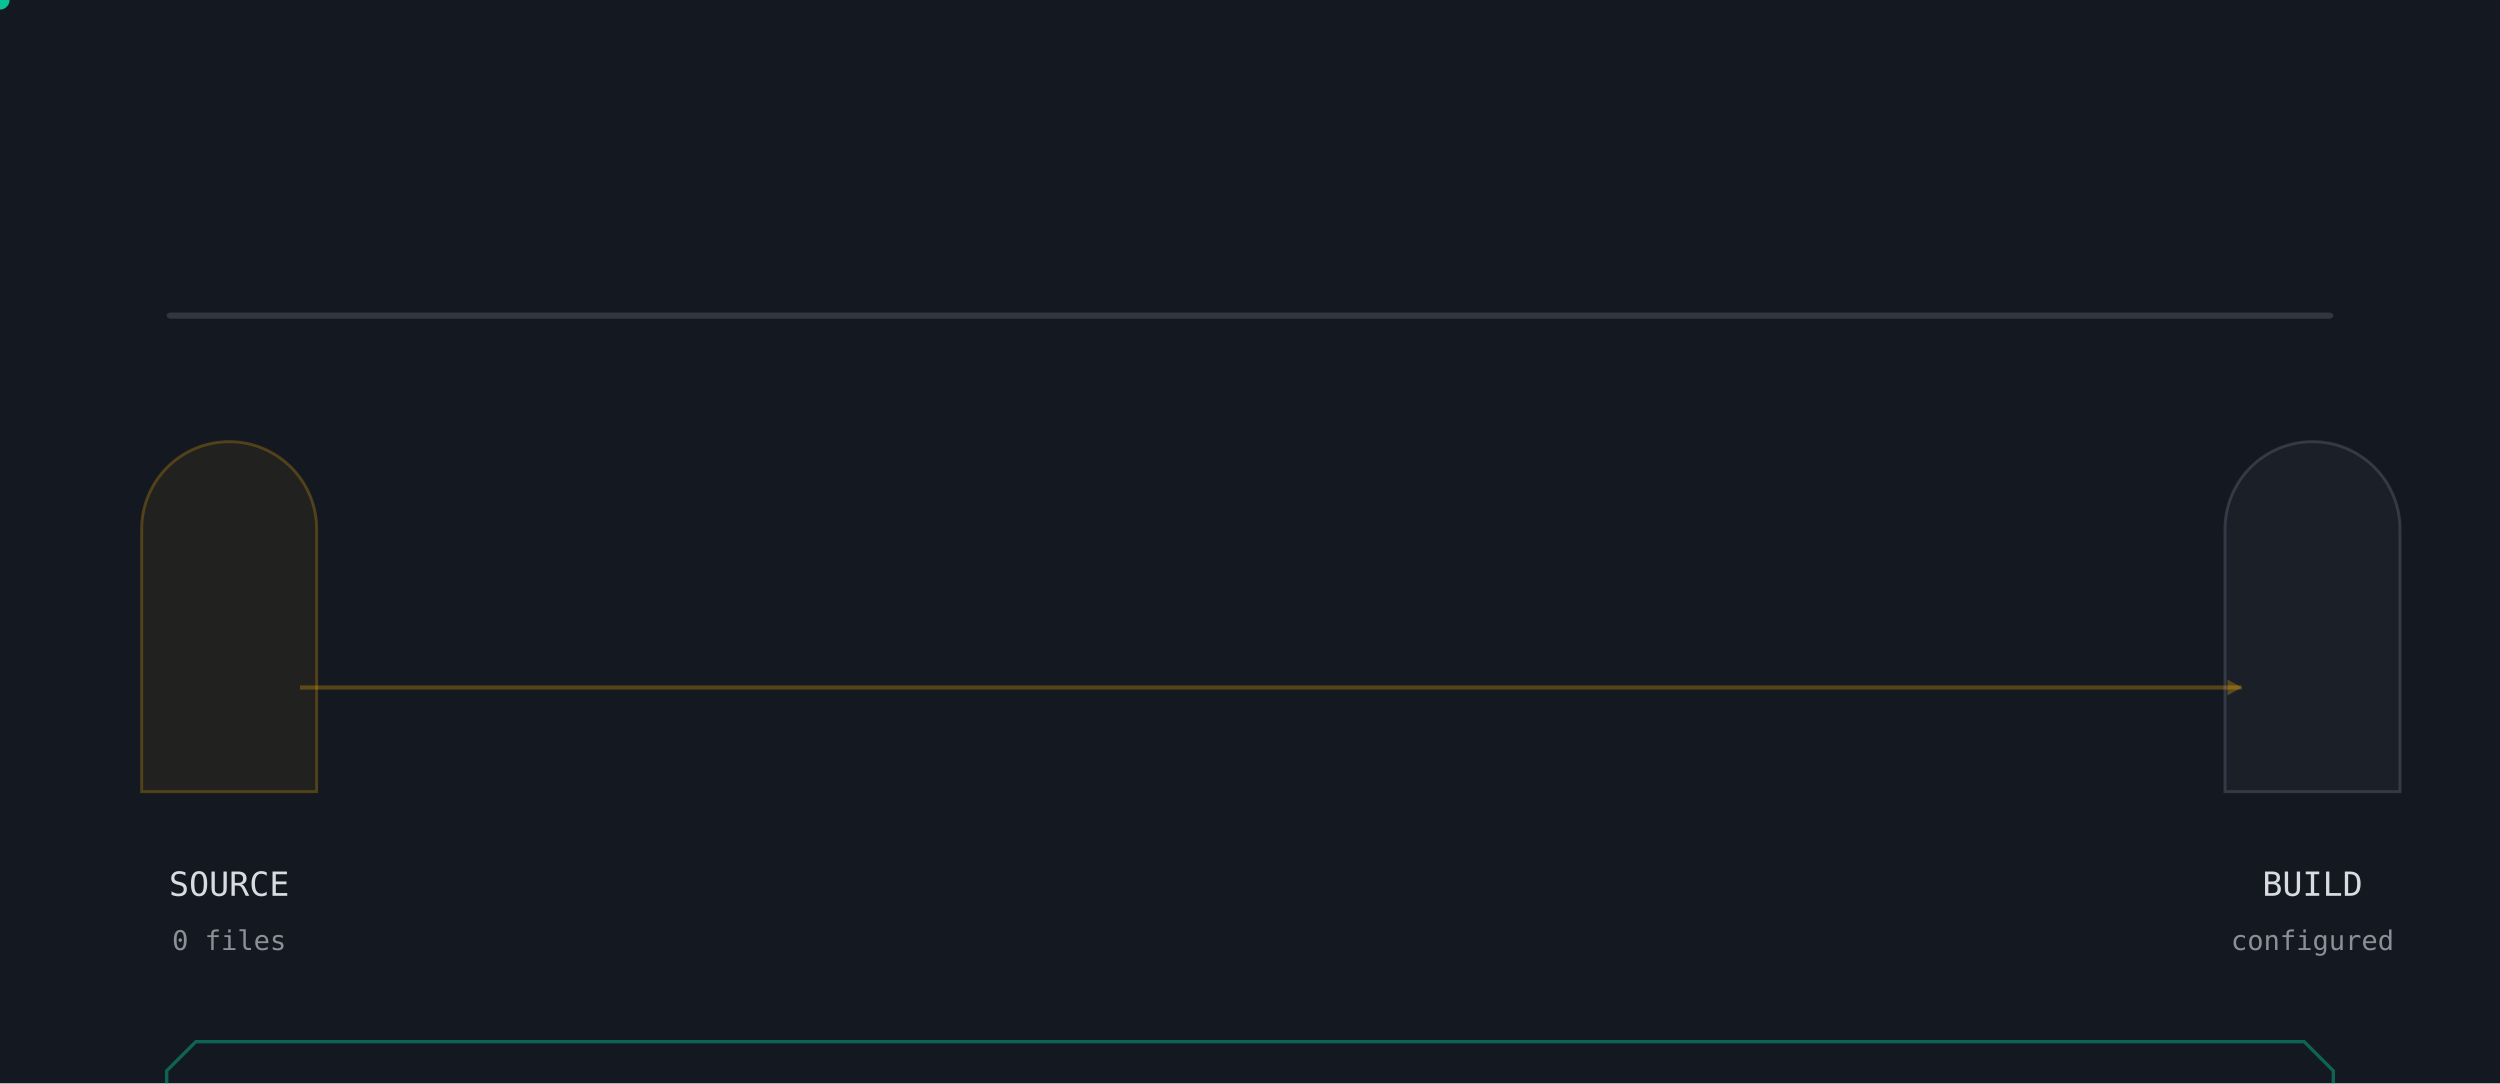
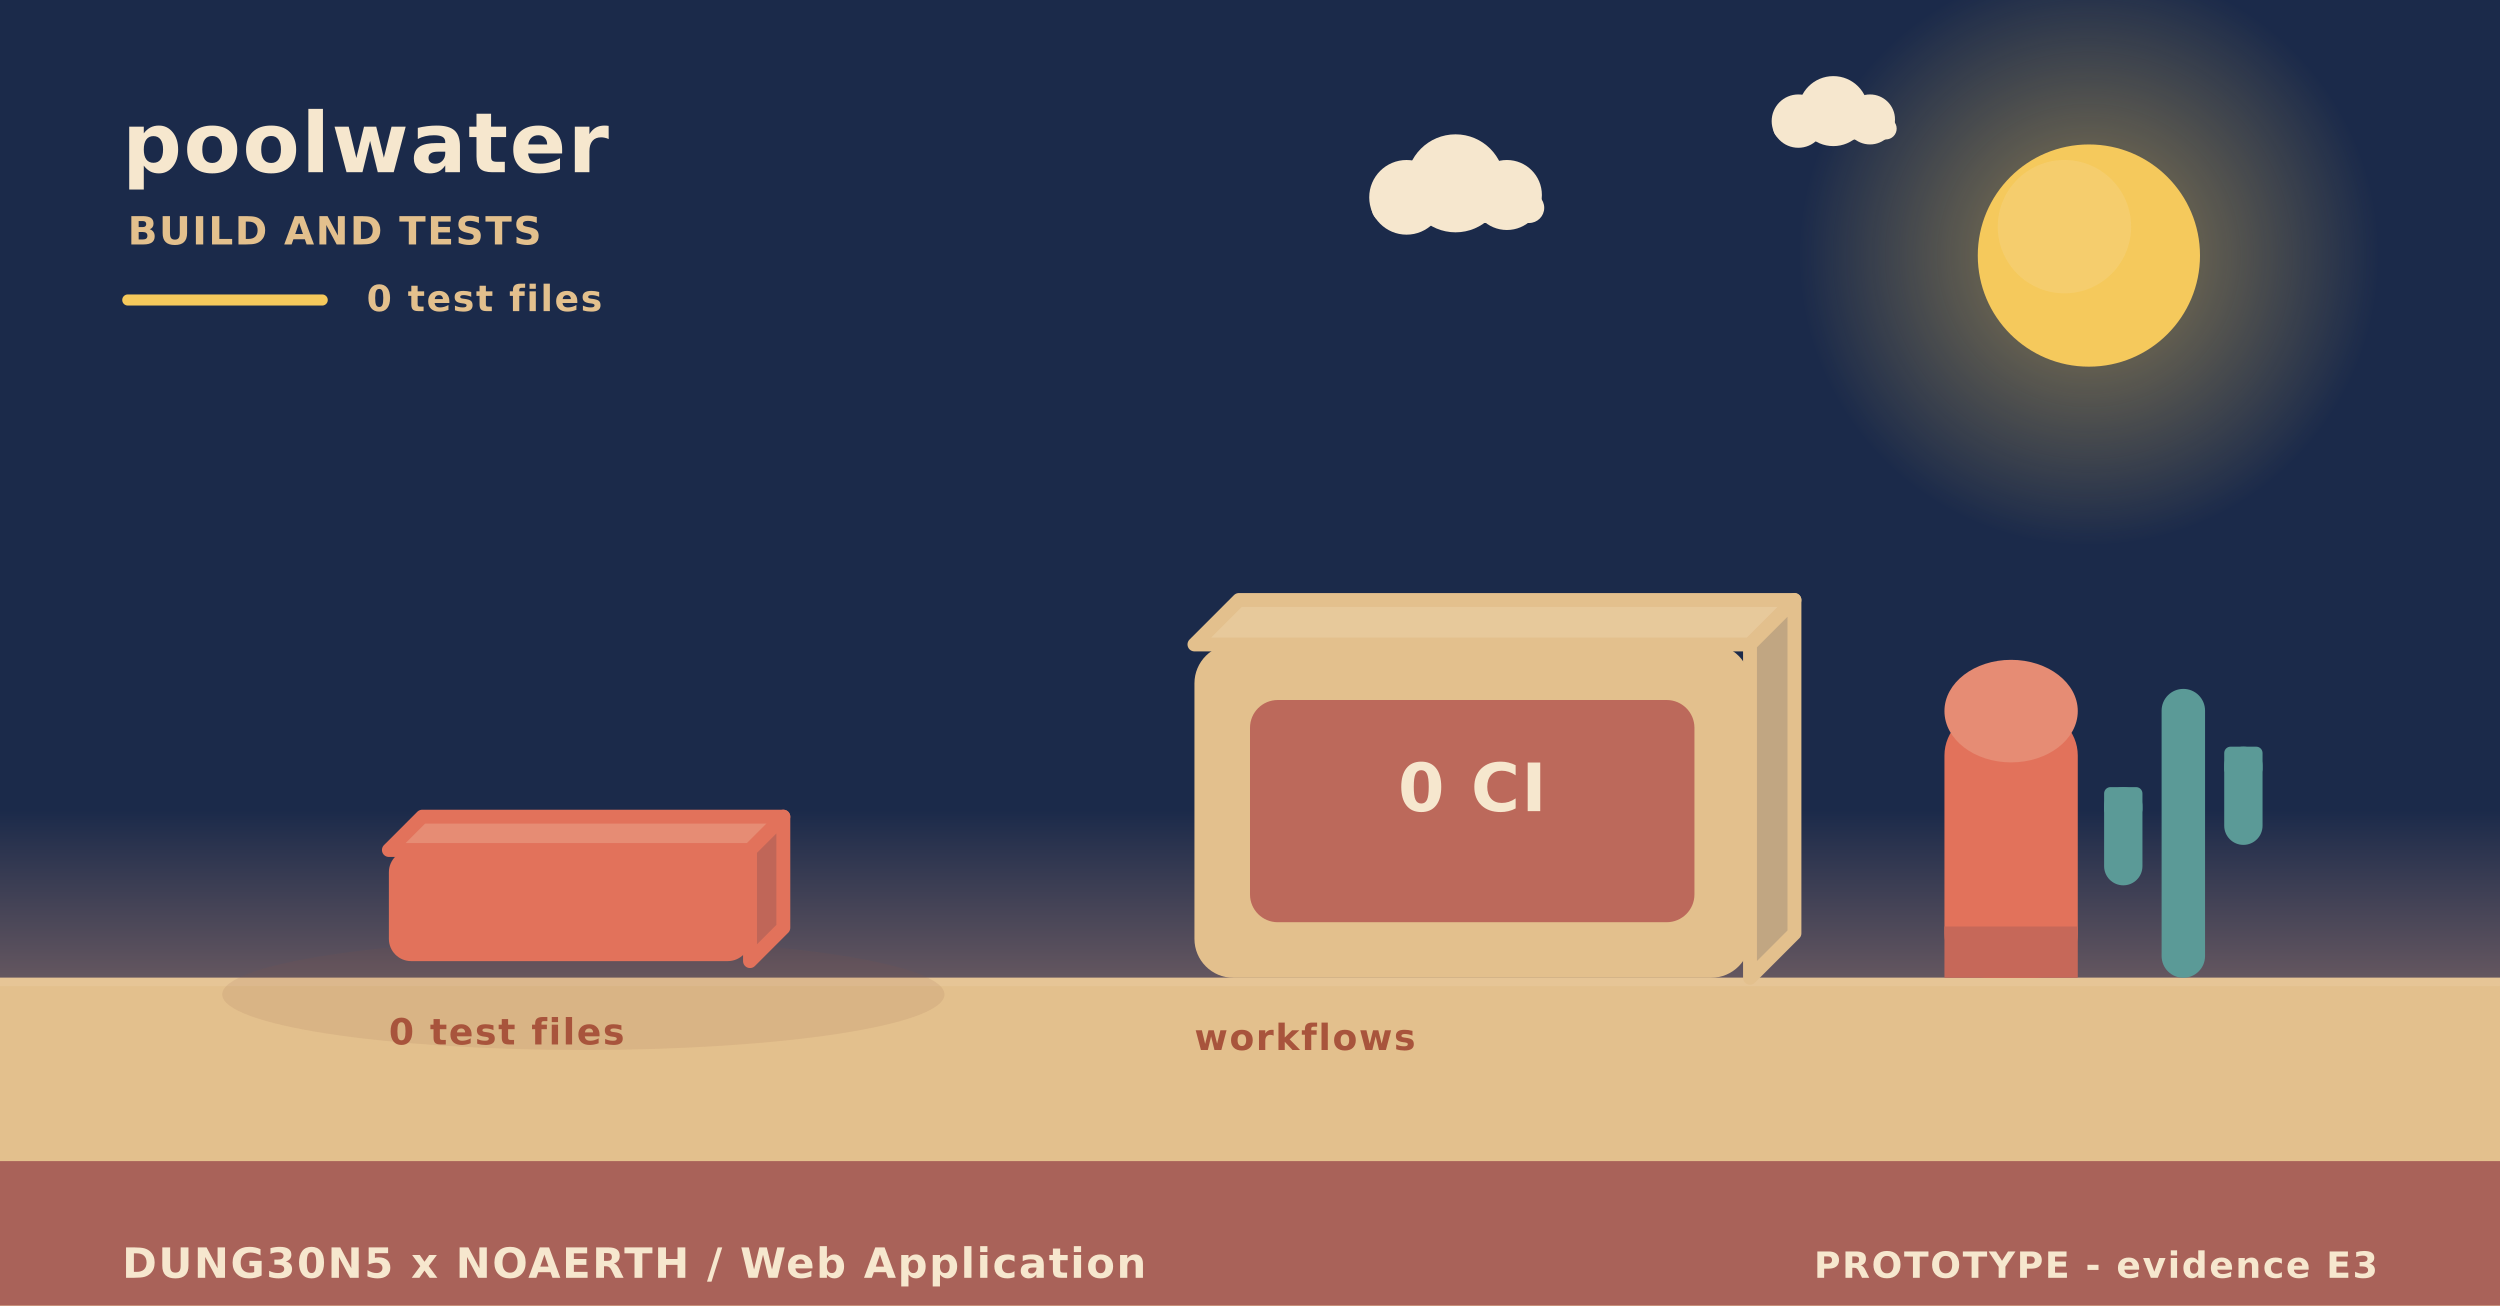
- <svg xmlns="http://www.w3.org/2000/svg" viewBox="0 0 1200 520" width="1200" height="520" role="img" aria-label="poolwater build evidence">
-   <rect width="1200" height="520" fill="#141821" />
-   <defs>
-     <linearGradient id="gb" x1="0" y1="0" x2="1" y2="1">
-       <stop offset="0%" stop-color="#ffb703" />
-       <stop offset="100%" stop-color="#8d99ae" />
-     </linearGradient>
-   </defs>
-   <rect x="80.00" y="150.00" width="1040.00" height="3.00" rx="2.00" fill="rgba(238,241,246,0.140)" opacity="1.00" />
-   <path d="M68.00,380.00 L68.00,254.00 A42.00,42.00 0 0 1 152.00,254.00 L152.00,380.00 Z" fill="rgba(255,183,3,0.100)" opacity="0.55" stroke="rgba(255,183,3,0.450)" stroke-width="1.4" />
-   <polygon points="-192.26,189.00 -136.83,221.00 -136.83,157.00 -192.26,125.00" fill="#037c5d" opacity="0.95" />
-   <polygon points="-247.68,221.00 -192.26,253.00 -192.26,189.00 -247.68,157.00" fill="#6e7788" opacity="0.95" />
-   <polygon points="-192.26,125.00 -136.83,157.00 -192.26,189.00 -247.68,157.00" fill="#ffb703" opacity="0.95" />
-   <text x="110" y="430" font-family="ui-monospace,Menlo,monospace" font-size="16" fill="rgba(238,241,246,0.900)" text-anchor="middle">SOURCE</text>
-   <text x="110" y="456" font-family="ui-monospace,Menlo,monospace" font-size="13" fill="rgba(238,241,246,0.550)" text-anchor="middle">0 files</text>
-   <path d="M1068.00,380.00 L1068.00,254.00 A42.00,42.00 0 0 1 1152.00,254.00 L1152.00,380.00 Z" fill="rgba(141,153,174,0.100)" opacity="0.55" stroke="rgba(141,153,174,0.450)" stroke-width="1.4" />
-   <polygon points="673.77,689.00 729.19,721.00 729.19,657.00 673.77,625.00" fill="#037c5d" opacity="0.95" />
-   <polygon points="618.34,721.00 673.77,753.00 673.77,689.00 618.34,657.00" fill="#6e7788" opacity="0.95" />
-   <polygon points="673.77,625.00 729.19,657.00 673.77,689.00 618.34,657.00" fill="#8d99ae" opacity="0.95" />
-   <text x="1110" y="430" font-family="ui-monospace,Menlo,monospace" font-size="16" fill="rgba(238,241,246,0.900)" text-anchor="middle">BUILD</text>
-   <text x="1110" y="456" font-family="ui-monospace,Menlo,monospace" font-size="13" fill="rgba(238,241,246,0.550)" text-anchor="middle">configured</text>
-   <line x1="144.00" y1="330.00" x2="1076.00" y2="330.00" stroke="rgba(255,183,3,0.500)" stroke-width="2.00" opacity="0.55" />
-   <polygon points="1076.00,330.00 1069.20,326.20 1069.20,333.80" fill="rgba(255,183,3,0.500)" opacity="0.55" />
-   <g opacity="0.9">
-     <circle cx="0.00" cy="0.00" r="4.60" fill="#06d6a0" opacity="1.00" />
-     <animateTransform attributeName="transform" type="translate" values="144.00,330.00 1076.00,330.00" dur="5.9s" begin="0.0s" repeatCount="indefinite" />
-     <animateTransform attributeName="transform" type="translate" values="1076.00,330.00 144.00,330.00" dur="5.9s" begin="2.95s" repeatCount="indefinite" />
+ <svg xmlns="http://www.w3.org/2000/svg" width="900" height="470" viewBox="0 0 900 470" role="img" aria-label="poolwater - how it is verified">
+   <linearGradient id="skyb" x1="0" y1="0" x2="0" y2="1">
+     <stop offset="0" stop-color="#1b2a4a" />
+     <stop offset="0.62" stop-color="#1b2a4a" />
+     <stop offset="1" stop-color="#f3ad8a" />
+   </linearGradient>
+   <rect width="900" height="470" fill="url(#skyb)" />
+   <radialGradient id="sunb">
+     <stop offset="0.35" stop-color="#f5c95c" stop-opacity="0.34" />
+     <stop offset="1" stop-color="#f5c95c" stop-opacity="0" />
+   </radialGradient>
+   <circle cx="752" cy="92" r="104" fill="url(#sunb)" />
+   <circle cx="752" cy="92" r="40" fill="#f5c95c" />
+   <circle cx="743.2" cy="81.6" r="24" fill="#f5d27e" opacity="0.5" />
+   <g>
+     <circle cx="524" cy="66" r="17.64" fill="#f6e7ce" />
+     <circle cx="506.36" cy="71.04" r="13.44" fill="#f6e7ce" />
+     <circle cx="542.48" cy="70.2" r="12.6" fill="#f6e7ce" />
+     <rect x="493.76" y="69.36" width="62.16" height="10.92" rx="5.46" fill="#f6e7ce" />
+     <animateTransform attributeName="transform" type="translate" values="0 0;24 0;0 0" dur="36s" begin="0s" repeatCount="indefinite" />
  </g>
-   <path d="M94.00,500.00 H1106.00 L1120.00,514.00 V546.00 L1106.00,560.00 H94.00 L80.00,546.00 V514.00 Z" fill="none" stroke="rgba(6,214,160,0.500)" stroke-width="1.60" opacity="0.80" />
-   <text x="600" y="536" font-family="ui-monospace,Menlo,monospace" font-size="16" fill="rgba(6,214,160,0.950)" text-anchor="middle">no test suite present in this repository — shown as measured, not implied</text>
+   <g>
+     <circle cx="660" cy="40" r="12.6" fill="#f6e7ce" />
+     <circle cx="647.4" cy="43.6" r="9.6" fill="#f6e7ce" />
+     <circle cx="673.2" cy="43" r="9" fill="#f6e7ce" />
+     <rect x="638.4" y="42.4" width="44.4" height="7.8" rx="3.9" fill="#f6e7ce" />
+     <animateTransform attributeName="transform" type="translate" values="0 0;-18 0;0 0" dur="46s" begin="3s" repeatCount="indefinite" />
+   </g>
+   <rect x="0" y="352" width="900" height="118" fill="#e3c08d" />
+   <rect x="0" y="352" width="900" height="3" fill="#e6c596" />
+   <text x="44" y="62" font-family="Verdana,DejaVu Sans,sans-serif" font-size="30" font-weight="700" letter-spacing="0.6" fill="#f6e7ce" text-anchor="start">poolwater</text>
+   <text x="46" y="88" font-family="Verdana,DejaVu Sans,sans-serif" font-size="14" font-weight="700" letter-spacing="0.6" fill="#e3c08d" text-anchor="start">BUILD AND TESTS</text>
+   <rect x="44" y="106" width="74" height="4" rx="2" fill="#f5c95c" />
+   <text x="132" y="112" font-family="Verdana,DejaVu Sans,sans-serif" font-size="13" font-weight="700" letter-spacing="0.6" fill="#e3c08d" text-anchor="start">0 test files</text>
+   <ellipse cx="210" cy="358" rx="130" ry="20" fill="rgba(138,90,68,0.11)" />
+   <g>
+     <path d="M140,306 L270,306 L282,294 L152,294 Z" fill="#e68c74" stroke="#e2725b" stroke-width="5" stroke-linejoin="round" />
+     <path d="M270,306 L282,294 L282,334 L270,346 Z" fill="#c06658" stroke="#e2725b" stroke-width="5" stroke-linejoin="round" />
+     <rect x="140" y="306" width="130" height="40" rx="8" fill="#e2725b" />
+     <animateTransform attributeName="transform" type="translate" values="0 10;0 0" dur="0.8s" begin="0.5s" fill="freeze" />
+   </g>
+   <text x="140" y="376" font-family="Verdana,DejaVu Sans,sans-serif" font-size="13" font-weight="700" letter-spacing="0.6" fill="#a8543c" text-anchor="start">0 test files</text>
+   <path d="M430,232 L630,232 L646,216 L446,216 Z" fill="#e7c99b" stroke="#e3c08d" stroke-width="5" stroke-linejoin="round" />
+   <path d="M630,232 L646,216 L646,336 L630,352 Z" fill="#c1a682" stroke="#e3c08d" stroke-width="5" stroke-linejoin="round" />
+   <rect x="430" y="232" width="200" height="120" rx="14" fill="#e3c08d" />
+   <rect x="450" y="252" width="160" height="80" rx="10" fill="#ba6458" opacity="0.94" />
+   <text x="530" y="292" font-family="Verdana,DejaVu Sans,sans-serif" font-size="24" font-weight="700" letter-spacing="0.6" fill="#f6e7ce" text-anchor="middle">0 CI</text>
+   <text x="430" y="378" font-family="Verdana,DejaVu Sans,sans-serif" font-size="13" font-weight="700" letter-spacing="0.6" fill="#a8543c" text-anchor="start">workflows</text>
+   <rect x="700" y="256" width="48" height="96" rx="16" fill="#e2725b" />
+   <ellipse cx="724" cy="256" rx="24" ry="18.46" fill="#e68c74" />
+   <rect x="700" y="333.54" width="48" height="18.46" fill="#c66859" />
+   <rect x="778.18" y="248" width="15.64" height="104" rx="7.82" fill="#5b9a97" />
+   <rect x="757.48" y="283.36" width="13.8" height="35.36" rx="6.9" fill="#5b9a97" />
+   <rect x="757.48" y="283.36" width="13.8" height="10.4" rx="2.3" fill="#5b9a97" />
+   <rect x="800.72" y="268.8" width="13.8" height="35.36" rx="6.9" fill="#5b9a97" />
+   <rect x="800.72" y="268.8" width="13.8" height="10.4" rx="2.3" fill="#5b9a97" />
+   <rect x="0" y="418" width="900" height="52" rx="0" fill="#a65c56" opacity="0.94" />
+   <text x="44" y="460" font-family="Verdana,DejaVu Sans,sans-serif" font-size="15" font-weight="700" letter-spacing="0.6" fill="#f6e7ce" text-anchor="start">DUNG30N5 x NOAERTH  /  Web Application</text>
+   <text x="856" y="460" font-family="Verdana,DejaVu Sans,sans-serif" font-size="13" font-weight="700" letter-spacing="0.6" fill="#f6e7ce" text-anchor="end">PROTOTYPE  -  evidence E3</text>
</svg>
